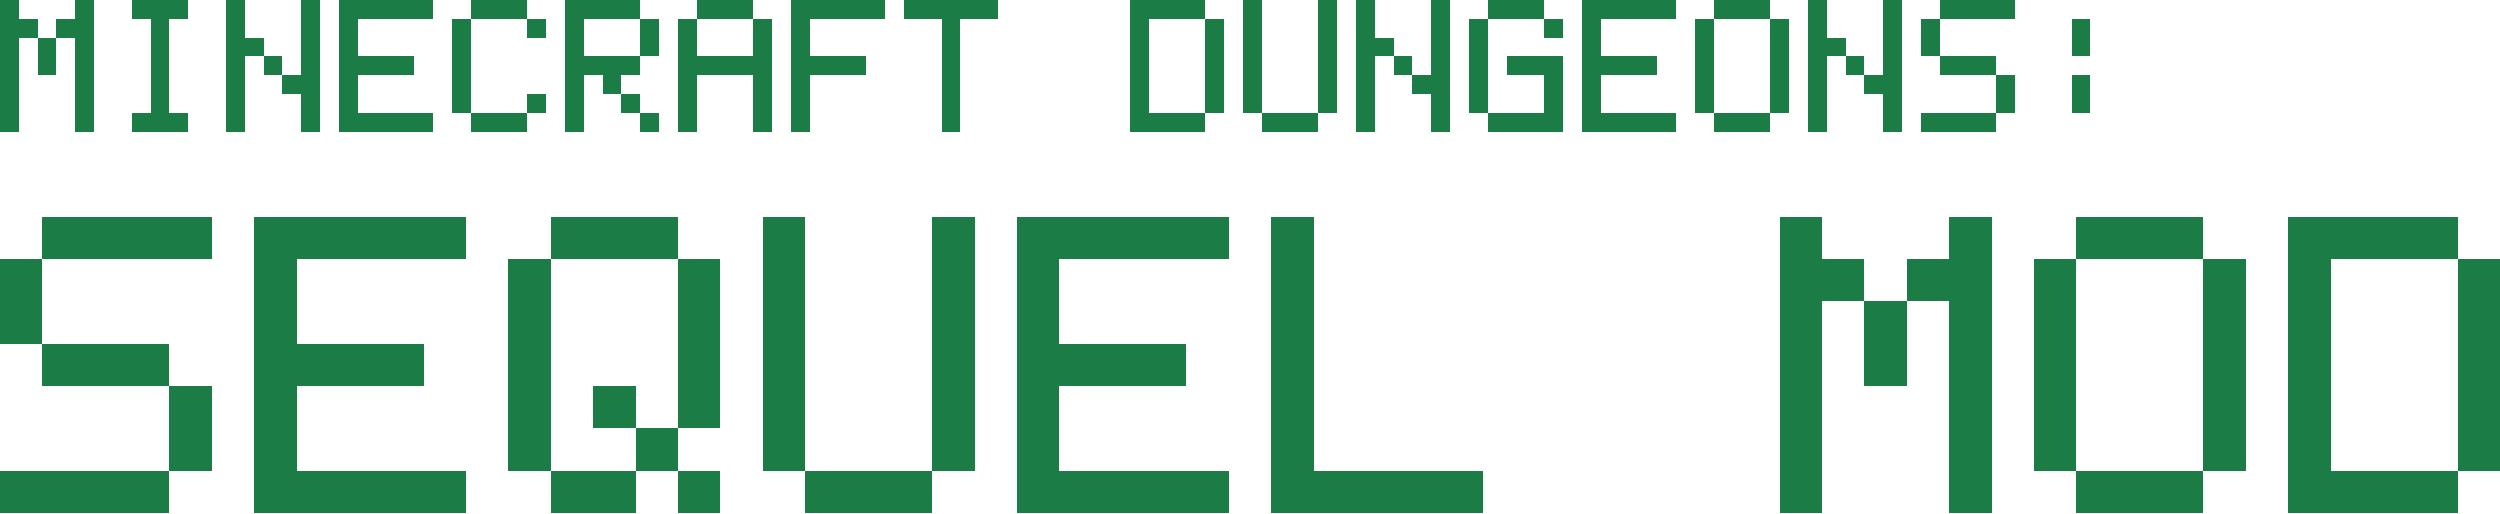
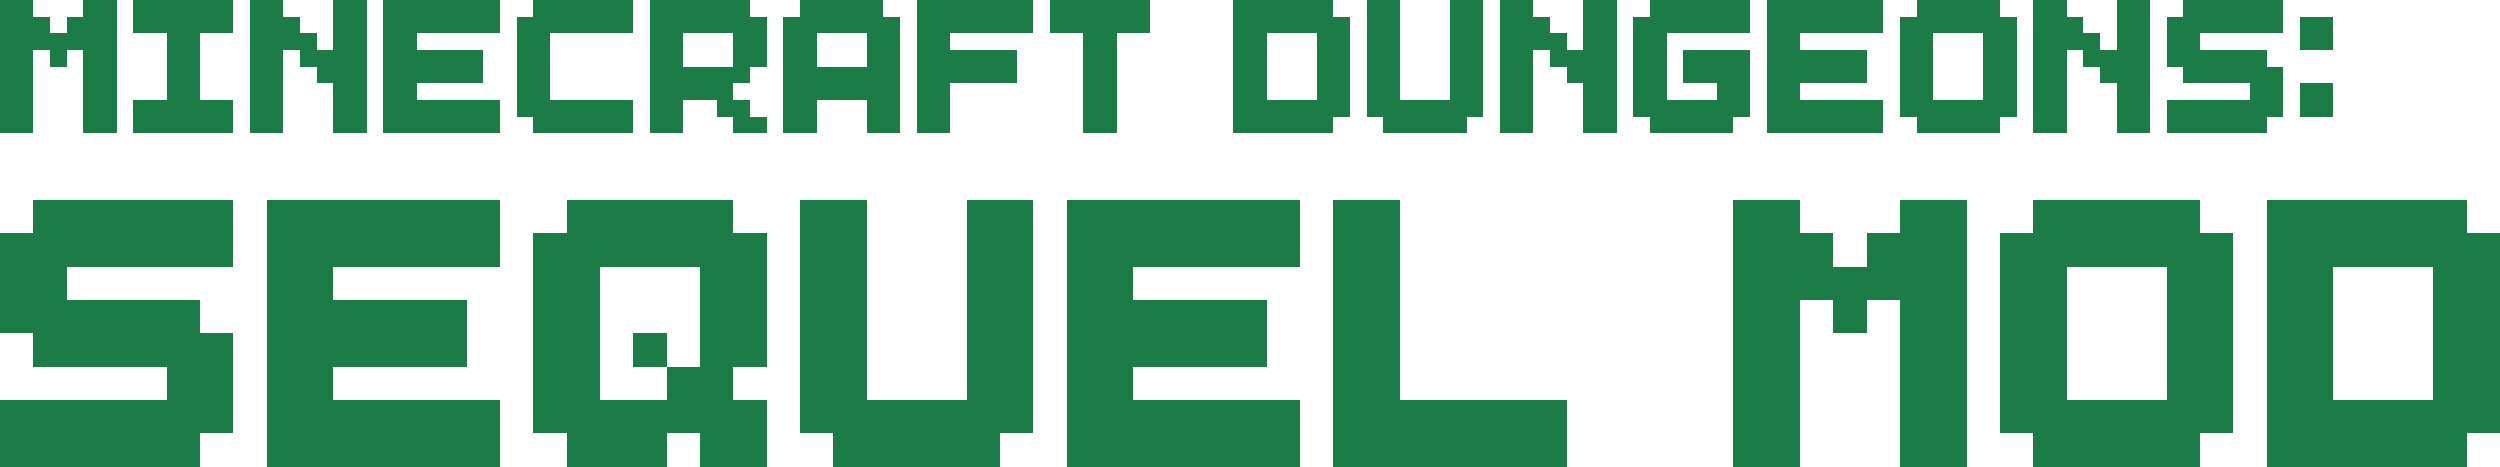
- <svg xmlns="http://www.w3.org/2000/svg" width="531" height="109" viewBox="0 0 531 109" shape-rendering="crispEdges" role="img" aria-label="Minecraft Dungeons: Sequel Mod">
+ <svg xmlns="http://www.w3.org/2000/svg" width="600" height="112" viewBox="0 0 600 112" shape-rendering="crispEdges" role="img" aria-label="Minecraft Dungeons: Sequel Mod">
  <style>.t{fill:#1c7c45}@media (prefers-color-scheme:dark){.t{fill:#4cc17f}}</style>
-   <rect class="t" x="0" y="0" width="4" height="4" />
-   <rect class="t" x="16" y="0" width="4" height="4" />
-   <rect class="t" x="0" y="4" width="8" height="4" />
-   <rect class="t" x="12" y="4" width="8" height="4" />
-   <rect class="t" x="0" y="8" width="4" height="4" />
-   <rect class="t" x="8" y="8" width="4" height="4" />
-   <rect class="t" x="16" y="8" width="4" height="4" />
-   <rect class="t" x="0" y="12" width="4" height="4" />
-   <rect class="t" x="8" y="12" width="4" height="4" />
-   <rect class="t" x="16" y="12" width="4" height="4" />
-   <rect class="t" x="0" y="16" width="4" height="4" />
-   <rect class="t" x="16" y="16" width="4" height="4" />
-   <rect class="t" x="0" y="20" width="4" height="4" />
-   <rect class="t" x="16" y="20" width="4" height="4" />
-   <rect class="t" x="0" y="24" width="4" height="4" />
-   <rect class="t" x="16" y="24" width="4" height="4" />
-   <rect class="t" x="28" y="0" width="12" height="4" />
-   <rect class="t" x="32" y="4" width="4" height="4" />
-   <rect class="t" x="32" y="8" width="4" height="4" />
-   <rect class="t" x="32" y="12" width="4" height="4" />
-   <rect class="t" x="32" y="16" width="4" height="4" />
-   <rect class="t" x="32" y="20" width="4" height="4" />
-   <rect class="t" x="28" y="24" width="12" height="4" />
-   <rect class="t" x="48" y="0" width="4" height="4" />
-   <rect class="t" x="64" y="0" width="4" height="4" />
-   <rect class="t" x="48" y="4" width="4" height="4" />
-   <rect class="t" x="64" y="4" width="4" height="4" />
-   <rect class="t" x="48" y="8" width="8" height="4" />
-   <rect class="t" x="64" y="8" width="4" height="4" />
-   <rect class="t" x="48" y="12" width="4" height="4" />
-   <rect class="t" x="56" y="12" width="4" height="4" />
-   <rect class="t" x="64" y="12" width="4" height="4" />
-   <rect class="t" x="48" y="16" width="4" height="4" />
+   <rect class="t" x="0" y="0" width="8" height="4" />
+   <rect class="t" x="20" y="0" width="8" height="4" />
+   <rect class="t" x="0" y="4" width="12" height="4" />
+   <rect class="t" x="16" y="4" width="12" height="4" />
+   <rect class="t" x="0" y="8" width="28" height="4" />
+   <rect class="t" x="0" y="12" width="8" height="4" />
+   <rect class="t" x="12" y="12" width="4" height="4" />
+   <rect class="t" x="20" y="12" width="8" height="4" />
+   <rect class="t" x="0" y="16" width="8" height="4" />
+   <rect class="t" x="20" y="16" width="8" height="4" />
+   <rect class="t" x="0" y="20" width="8" height="4" />
+   <rect class="t" x="20" y="20" width="8" height="4" />
+   <rect class="t" x="0" y="24" width="8" height="4" />
+   <rect class="t" x="20" y="24" width="8" height="4" />
+   <rect class="t" x="0" y="28" width="8" height="4" />
+   <rect class="t" x="20" y="28" width="8" height="4" />
+   <rect class="t" x="32" y="0" width="24" height="4" />
+   <rect class="t" x="32" y="4" width="24" height="4" />
+   <rect class="t" x="40" y="8" width="8" height="4" />
+   <rect class="t" x="40" y="12" width="8" height="4" />
+   <rect class="t" x="40" y="16" width="8" height="4" />
+   <rect class="t" x="40" y="20" width="8" height="4" />
+   <rect class="t" x="32" y="24" width="24" height="4" />
+   <rect class="t" x="32" y="28" width="24" height="4" />
+   <rect class="t" x="60" y="0" width="8" height="4" />
+   <rect class="t" x="80" y="0" width="8" height="4" />
+   <rect class="t" x="60" y="4" width="12" height="4" />
+   <rect class="t" x="80" y="4" width="8" height="4" />
+   <rect class="t" x="60" y="8" width="16" height="4" />
+   <rect class="t" x="80" y="8" width="8" height="4" />
+   <rect class="t" x="60" y="12" width="8" height="4" />
+   <rect class="t" x="72" y="12" width="16" height="4" />
  <rect class="t" x="60" y="16" width="8" height="4" />
-   <rect class="t" x="48" y="20" width="4" height="4" />
-   <rect class="t" x="64" y="20" width="4" height="4" />
-   <rect class="t" x="48" y="24" width="4" height="4" />
-   <rect class="t" x="64" y="24" width="4" height="4" />
-   <rect class="t" x="72" y="0" width="20" height="4" />
-   <rect class="t" x="72" y="4" width="4" height="4" />
-   <rect class="t" x="72" y="8" width="4" height="4" />
-   <rect class="t" x="72" y="12" width="16" height="4" />
-   <rect class="t" x="72" y="16" width="4" height="4" />
-   <rect class="t" x="72" y="20" width="4" height="4" />
-   <rect class="t" x="72" y="24" width="20" height="4" />
-   <rect class="t" x="100" y="0" width="12" height="4" />
-   <rect class="t" x="96" y="4" width="4" height="4" />
-   <rect class="t" x="112" y="4" width="4" height="4" />
-   <rect class="t" x="96" y="8" width="4" height="4" />
-   <rect class="t" x="96" y="12" width="4" height="4" />
-   <rect class="t" x="96" y="16" width="4" height="4" />
-   <rect class="t" x="96" y="20" width="4" height="4" />
-   <rect class="t" x="112" y="20" width="4" height="4" />
-   <rect class="t" x="100" y="24" width="12" height="4" />
-   <rect class="t" x="120" y="0" width="16" height="4" />
-   <rect class="t" x="120" y="4" width="4" height="4" />
-   <rect class="t" x="136" y="4" width="4" height="4" />
-   <rect class="t" x="120" y="8" width="4" height="4" />
-   <rect class="t" x="136" y="8" width="4" height="4" />
-   <rect class="t" x="120" y="12" width="16" height="4" />
-   <rect class="t" x="120" y="16" width="4" height="4" />
-   <rect class="t" x="128" y="16" width="4" height="4" />
-   <rect class="t" x="120" y="20" width="4" height="4" />
-   <rect class="t" x="132" y="20" width="4" height="4" />
-   <rect class="t" x="120" y="24" width="4" height="4" />
-   <rect class="t" x="136" y="24" width="4" height="4" />
-   <rect class="t" x="148" y="0" width="12" height="4" />
-   <rect class="t" x="144" y="4" width="4" height="4" />
-   <rect class="t" x="160" y="4" width="4" height="4" />
-   <rect class="t" x="144" y="8" width="4" height="4" />
-   <rect class="t" x="160" y="8" width="4" height="4" />
-   <rect class="t" x="144" y="12" width="20" height="4" />
-   <rect class="t" x="144" y="16" width="4" height="4" />
-   <rect class="t" x="160" y="16" width="4" height="4" />
-   <rect class="t" x="144" y="20" width="4" height="4" />
-   <rect class="t" x="160" y="20" width="4" height="4" />
-   <rect class="t" x="144" y="24" width="4" height="4" />
-   <rect class="t" x="160" y="24" width="4" height="4" />
-   <rect class="t" x="168" y="0" width="20" height="4" />
-   <rect class="t" x="168" y="4" width="4" height="4" />
-   <rect class="t" x="168" y="8" width="4" height="4" />
-   <rect class="t" x="168" y="12" width="16" height="4" />
-   <rect class="t" x="168" y="16" width="4" height="4" />
-   <rect class="t" x="168" y="20" width="4" height="4" />
-   <rect class="t" x="168" y="24" width="4" height="4" />
+   <rect class="t" x="76" y="16" width="12" height="4" />
+   <rect class="t" x="60" y="20" width="8" height="4" />
+   <rect class="t" x="80" y="20" width="8" height="4" />
+   <rect class="t" x="60" y="24" width="8" height="4" />
+   <rect class="t" x="80" y="24" width="8" height="4" />
+   <rect class="t" x="60" y="28" width="8" height="4" />
+   <rect class="t" x="80" y="28" width="8" height="4" />
+   <rect class="t" x="92" y="0" width="28" height="4" />
+   <rect class="t" x="92" y="4" width="28" height="4" />
+   <rect class="t" x="92" y="8" width="8" height="4" />
+   <rect class="t" x="92" y="12" width="24" height="4" />
+   <rect class="t" x="92" y="16" width="24" height="4" />
+   <rect class="t" x="92" y="20" width="8" height="4" />
+   <rect class="t" x="92" y="24" width="28" height="4" />
+   <rect class="t" x="92" y="28" width="28" height="4" />
+   <rect class="t" x="128" y="0" width="24" height="4" />
+   <rect class="t" x="124" y="4" width="28" height="4" />
+   <rect class="t" x="124" y="8" width="8" height="4" />
+   <rect class="t" x="124" y="12" width="8" height="4" />
+   <rect class="t" x="124" y="16" width="8" height="4" />
+   <rect class="t" x="124" y="20" width="8" height="4" />
+   <rect class="t" x="124" y="24" width="28" height="4" />
+   <rect class="t" x="128" y="28" width="24" height="4" />
+   <rect class="t" x="156" y="0" width="24" height="4" />
+   <rect class="t" x="156" y="4" width="28" height="4" />
+   <rect class="t" x="156" y="8" width="8" height="4" />
+   <rect class="t" x="176" y="8" width="8" height="4" />
+   <rect class="t" x="156" y="12" width="8" height="4" />
+   <rect class="t" x="176" y="12" width="8" height="4" />
+   <rect class="t" x="156" y="16" width="24" height="4" />
+   <rect class="t" x="156" y="20" width="20" height="4" />
+   <rect class="t" x="156" y="24" width="8" height="4" />
+   <rect class="t" x="172" y="24" width="8" height="4" />
+   <rect class="t" x="156" y="28" width="8" height="4" />
+   <rect class="t" x="176" y="28" width="8" height="4" />
  <rect class="t" x="192" y="0" width="20" height="4" />
-   <rect class="t" x="200" y="4" width="4" height="4" />
-   <rect class="t" x="200" y="8" width="4" height="4" />
-   <rect class="t" x="200" y="12" width="4" height="4" />
-   <rect class="t" x="200" y="16" width="4" height="4" />
-   <rect class="t" x="200" y="20" width="4" height="4" />
-   <rect class="t" x="200" y="24" width="4" height="4" />
-   <rect class="t" x="240" y="0" width="16" height="4" />
-   <rect class="t" x="240" y="4" width="4" height="4" />
-   <rect class="t" x="256" y="4" width="4" height="4" />
-   <rect class="t" x="240" y="8" width="4" height="4" />
-   <rect class="t" x="256" y="8" width="4" height="4" />
-   <rect class="t" x="240" y="12" width="4" height="4" />
-   <rect class="t" x="256" y="12" width="4" height="4" />
-   <rect class="t" x="240" y="16" width="4" height="4" />
-   <rect class="t" x="256" y="16" width="4" height="4" />
-   <rect class="t" x="240" y="20" width="4" height="4" />
-   <rect class="t" x="256" y="20" width="4" height="4" />
-   <rect class="t" x="240" y="24" width="16" height="4" />
-   <rect class="t" x="264" y="0" width="4" height="4" />
-   <rect class="t" x="280" y="0" width="4" height="4" />
-   <rect class="t" x="264" y="4" width="4" height="4" />
-   <rect class="t" x="280" y="4" width="4" height="4" />
-   <rect class="t" x="264" y="8" width="4" height="4" />
-   <rect class="t" x="280" y="8" width="4" height="4" />
-   <rect class="t" x="264" y="12" width="4" height="4" />
-   <rect class="t" x="280" y="12" width="4" height="4" />
-   <rect class="t" x="264" y="16" width="4" height="4" />
-   <rect class="t" x="280" y="16" width="4" height="4" />
-   <rect class="t" x="264" y="20" width="4" height="4" />
-   <rect class="t" x="280" y="20" width="4" height="4" />
-   <rect class="t" x="268" y="24" width="12" height="4" />
-   <rect class="t" x="288" y="0" width="4" height="4" />
-   <rect class="t" x="304" y="0" width="4" height="4" />
-   <rect class="t" x="288" y="4" width="4" height="4" />
-   <rect class="t" x="304" y="4" width="4" height="4" />
-   <rect class="t" x="288" y="8" width="8" height="4" />
-   <rect class="t" x="304" y="8" width="4" height="4" />
-   <rect class="t" x="288" y="12" width="4" height="4" />
-   <rect class="t" x="296" y="12" width="4" height="4" />
-   <rect class="t" x="304" y="12" width="4" height="4" />
-   <rect class="t" x="288" y="16" width="4" height="4" />
-   <rect class="t" x="300" y="16" width="8" height="4" />
-   <rect class="t" x="288" y="20" width="4" height="4" />
-   <rect class="t" x="304" y="20" width="4" height="4" />
-   <rect class="t" x="288" y="24" width="4" height="4" />
-   <rect class="t" x="304" y="24" width="4" height="4" />
-   <rect class="t" x="316" y="0" width="12" height="4" />
-   <rect class="t" x="312" y="4" width="4" height="4" />
-   <rect class="t" x="328" y="4" width="4" height="4" />
-   <rect class="t" x="312" y="8" width="4" height="4" />
-   <rect class="t" x="312" y="12" width="4" height="4" />
-   <rect class="t" x="320" y="12" width="12" height="4" />
-   <rect class="t" x="312" y="16" width="4" height="4" />
-   <rect class="t" x="328" y="16" width="4" height="4" />
-   <rect class="t" x="312" y="20" width="4" height="4" />
-   <rect class="t" x="328" y="20" width="4" height="4" />
-   <rect class="t" x="316" y="24" width="16" height="4" />
-   <rect class="t" x="336" y="0" width="20" height="4" />
-   <rect class="t" x="336" y="4" width="4" height="4" />
-   <rect class="t" x="336" y="8" width="4" height="4" />
-   <rect class="t" x="336" y="12" width="16" height="4" />
-   <rect class="t" x="336" y="16" width="4" height="4" />
-   <rect class="t" x="336" y="20" width="4" height="4" />
-   <rect class="t" x="336" y="24" width="20" height="4" />
-   <rect class="t" x="364" y="0" width="12" height="4" />
-   <rect class="t" x="360" y="4" width="4" height="4" />
-   <rect class="t" x="376" y="4" width="4" height="4" />
-   <rect class="t" x="360" y="8" width="4" height="4" />
-   <rect class="t" x="376" y="8" width="4" height="4" />
-   <rect class="t" x="360" y="12" width="4" height="4" />
-   <rect class="t" x="376" y="12" width="4" height="4" />
-   <rect class="t" x="360" y="16" width="4" height="4" />
-   <rect class="t" x="376" y="16" width="4" height="4" />
-   <rect class="t" x="360" y="20" width="4" height="4" />
-   <rect class="t" x="376" y="20" width="4" height="4" />
-   <rect class="t" x="364" y="24" width="12" height="4" />
-   <rect class="t" x="384" y="0" width="4" height="4" />
-   <rect class="t" x="400" y="0" width="4" height="4" />
-   <rect class="t" x="384" y="4" width="4" height="4" />
-   <rect class="t" x="400" y="4" width="4" height="4" />
-   <rect class="t" x="384" y="8" width="8" height="4" />
-   <rect class="t" x="400" y="8" width="4" height="4" />
-   <rect class="t" x="384" y="12" width="4" height="4" />
-   <rect class="t" x="392" y="12" width="4" height="4" />
-   <rect class="t" x="400" y="12" width="4" height="4" />
-   <rect class="t" x="384" y="16" width="4" height="4" />
-   <rect class="t" x="396" y="16" width="8" height="4" />
-   <rect class="t" x="384" y="20" width="4" height="4" />
-   <rect class="t" x="400" y="20" width="4" height="4" />
-   <rect class="t" x="384" y="24" width="4" height="4" />
-   <rect class="t" x="400" y="24" width="4" height="4" />
-   <rect class="t" x="412" y="0" width="16" height="4" />
-   <rect class="t" x="408" y="4" width="4" height="4" />
-   <rect class="t" x="408" y="8" width="4" height="4" />
-   <rect class="t" x="412" y="12" width="12" height="4" />
-   <rect class="t" x="424" y="16" width="4" height="4" />
-   <rect class="t" x="424" y="20" width="4" height="4" />
-   <rect class="t" x="408" y="24" width="16" height="4" />
-   <rect class="t" x="440" y="4" width="4" height="4" />
-   <rect class="t" x="440" y="8" width="4" height="4" />
-   <rect class="t" x="440" y="16" width="4" height="4" />
-   <rect class="t" x="440" y="20" width="4" height="4" />
-   <rect class="t" x="9" y="46" width="36" height="9" />
-   <rect class="t" x="0" y="55" width="9" height="9" />
-   <rect class="t" x="0" y="64" width="9" height="9" />
-   <rect class="t" x="9" y="73" width="27" height="9" />
-   <rect class="t" x="36" y="82" width="9" height="9" />
-   <rect class="t" x="36" y="91" width="9" height="9" />
-   <rect class="t" x="0" y="100" width="36" height="9" />
-   <rect class="t" x="54" y="46" width="45" height="9" />
-   <rect class="t" x="54" y="55" width="9" height="9" />
-   <rect class="t" x="54" y="64" width="9" height="9" />
-   <rect class="t" x="54" y="73" width="36" height="9" />
-   <rect class="t" x="54" y="82" width="9" height="9" />
-   <rect class="t" x="54" y="91" width="9" height="9" />
-   <rect class="t" x="54" y="100" width="45" height="9" />
-   <rect class="t" x="117" y="46" width="27" height="9" />
-   <rect class="t" x="108" y="55" width="9" height="9" />
-   <rect class="t" x="144" y="55" width="9" height="9" />
-   <rect class="t" x="108" y="64" width="9" height="9" />
-   <rect class="t" x="144" y="64" width="9" height="9" />
-   <rect class="t" x="108" y="73" width="9" height="9" />
-   <rect class="t" x="144" y="73" width="9" height="9" />
-   <rect class="t" x="108" y="82" width="9" height="9" />
-   <rect class="t" x="126" y="82" width="9" height="9" />
-   <rect class="t" x="144" y="82" width="9" height="9" />
-   <rect class="t" x="108" y="91" width="9" height="9" />
-   <rect class="t" x="135" y="91" width="9" height="9" />
-   <rect class="t" x="117" y="100" width="18" height="9" />
-   <rect class="t" x="144" y="100" width="9" height="9" />
-   <rect class="t" x="162" y="46" width="9" height="9" />
-   <rect class="t" x="198" y="46" width="9" height="9" />
-   <rect class="t" x="162" y="55" width="9" height="9" />
-   <rect class="t" x="198" y="55" width="9" height="9" />
-   <rect class="t" x="162" y="64" width="9" height="9" />
-   <rect class="t" x="198" y="64" width="9" height="9" />
-   <rect class="t" x="162" y="73" width="9" height="9" />
-   <rect class="t" x="198" y="73" width="9" height="9" />
-   <rect class="t" x="162" y="82" width="9" height="9" />
-   <rect class="t" x="198" y="82" width="9" height="9" />
-   <rect class="t" x="162" y="91" width="9" height="9" />
-   <rect class="t" x="198" y="91" width="9" height="9" />
-   <rect class="t" x="171" y="100" width="27" height="9" />
-   <rect class="t" x="216" y="46" width="45" height="9" />
-   <rect class="t" x="216" y="55" width="9" height="9" />
-   <rect class="t" x="216" y="64" width="9" height="9" />
-   <rect class="t" x="216" y="73" width="36" height="9" />
-   <rect class="t" x="216" y="82" width="9" height="9" />
-   <rect class="t" x="216" y="91" width="9" height="9" />
-   <rect class="t" x="216" y="100" width="45" height="9" />
-   <rect class="t" x="270" y="46" width="9" height="9" />
-   <rect class="t" x="270" y="55" width="9" height="9" />
-   <rect class="t" x="270" y="64" width="9" height="9" />
-   <rect class="t" x="270" y="73" width="9" height="9" />
-   <rect class="t" x="270" y="82" width="9" height="9" />
-   <rect class="t" x="270" y="91" width="9" height="9" />
-   <rect class="t" x="270" y="100" width="45" height="9" />
-   <rect class="t" x="378" y="46" width="9" height="9" />
-   <rect class="t" x="414" y="46" width="9" height="9" />
-   <rect class="t" x="378" y="55" width="18" height="9" />
-   <rect class="t" x="405" y="55" width="18" height="9" />
-   <rect class="t" x="378" y="64" width="9" height="9" />
-   <rect class="t" x="396" y="64" width="9" height="9" />
-   <rect class="t" x="414" y="64" width="9" height="9" />
-   <rect class="t" x="378" y="73" width="9" height="9" />
-   <rect class="t" x="396" y="73" width="9" height="9" />
-   <rect class="t" x="414" y="73" width="9" height="9" />
-   <rect class="t" x="378" y="82" width="9" height="9" />
-   <rect class="t" x="414" y="82" width="9" height="9" />
-   <rect class="t" x="378" y="91" width="9" height="9" />
-   <rect class="t" x="414" y="91" width="9" height="9" />
-   <rect class="t" x="378" y="100" width="9" height="9" />
-   <rect class="t" x="414" y="100" width="9" height="9" />
-   <rect class="t" x="441" y="46" width="27" height="9" />
-   <rect class="t" x="432" y="55" width="9" height="9" />
-   <rect class="t" x="468" y="55" width="9" height="9" />
-   <rect class="t" x="432" y="64" width="9" height="9" />
-   <rect class="t" x="468" y="64" width="9" height="9" />
-   <rect class="t" x="432" y="73" width="9" height="9" />
-   <rect class="t" x="468" y="73" width="9" height="9" />
-   <rect class="t" x="432" y="82" width="9" height="9" />
-   <rect class="t" x="468" y="82" width="9" height="9" />
-   <rect class="t" x="432" y="91" width="9" height="9" />
-   <rect class="t" x="468" y="91" width="9" height="9" />
-   <rect class="t" x="441" y="100" width="27" height="9" />
-   <rect class="t" x="486" y="46" width="36" height="9" />
-   <rect class="t" x="486" y="55" width="9" height="9" />
-   <rect class="t" x="522" y="55" width="9" height="9" />
-   <rect class="t" x="486" y="64" width="9" height="9" />
-   <rect class="t" x="522" y="64" width="9" height="9" />
-   <rect class="t" x="486" y="73" width="9" height="9" />
-   <rect class="t" x="522" y="73" width="9" height="9" />
-   <rect class="t" x="486" y="82" width="9" height="9" />
-   <rect class="t" x="522" y="82" width="9" height="9" />
-   <rect class="t" x="486" y="91" width="9" height="9" />
-   <rect class="t" x="522" y="91" width="9" height="9" />
-   <rect class="t" x="486" y="100" width="36" height="9" />
+   <rect class="t" x="188" y="4" width="28" height="4" />
+   <rect class="t" x="188" y="8" width="8" height="4" />
+   <rect class="t" x="208" y="8" width="8" height="4" />
+   <rect class="t" x="188" y="12" width="8" height="4" />
+   <rect class="t" x="208" y="12" width="8" height="4" />
+   <rect class="t" x="188" y="16" width="28" height="4" />
+   <rect class="t" x="188" y="20" width="28" height="4" />
+   <rect class="t" x="188" y="24" width="8" height="4" />
+   <rect class="t" x="208" y="24" width="8" height="4" />
+   <rect class="t" x="188" y="28" width="8" height="4" />
+   <rect class="t" x="208" y="28" width="8" height="4" />
+   <rect class="t" x="220" y="0" width="28" height="4" />
+   <rect class="t" x="220" y="4" width="28" height="4" />
+   <rect class="t" x="220" y="8" width="8" height="4" />
+   <rect class="t" x="220" y="12" width="24" height="4" />
+   <rect class="t" x="220" y="16" width="24" height="4" />
+   <rect class="t" x="220" y="20" width="8" height="4" />
+   <rect class="t" x="220" y="24" width="8" height="4" />
+   <rect class="t" x="220" y="28" width="8" height="4" />
+   <rect class="t" x="252" y="0" width="24" height="4" />
+   <rect class="t" x="252" y="4" width="24" height="4" />
+   <rect class="t" x="260" y="8" width="8" height="4" />
+   <rect class="t" x="260" y="12" width="8" height="4" />
+   <rect class="t" x="260" y="16" width="8" height="4" />
+   <rect class="t" x="260" y="20" width="8" height="4" />
+   <rect class="t" x="260" y="24" width="8" height="4" />
+   <rect class="t" x="260" y="28" width="8" height="4" />
+   <rect class="t" x="296" y="0" width="24" height="4" />
+   <rect class="t" x="296" y="4" width="28" height="4" />
+   <rect class="t" x="296" y="8" width="8" height="4" />
+   <rect class="t" x="316" y="8" width="8" height="4" />
+   <rect class="t" x="296" y="12" width="8" height="4" />
+   <rect class="t" x="316" y="12" width="8" height="4" />
+   <rect class="t" x="296" y="16" width="8" height="4" />
+   <rect class="t" x="316" y="16" width="8" height="4" />
+   <rect class="t" x="296" y="20" width="8" height="4" />
+   <rect class="t" x="316" y="20" width="8" height="4" />
+   <rect class="t" x="296" y="24" width="28" height="4" />
+   <rect class="t" x="296" y="28" width="24" height="4" />
+   <rect class="t" x="328" y="0" width="8" height="4" />
+   <rect class="t" x="348" y="0" width="8" height="4" />
+   <rect class="t" x="328" y="4" width="8" height="4" />
+   <rect class="t" x="348" y="4" width="8" height="4" />
+   <rect class="t" x="328" y="8" width="8" height="4" />
+   <rect class="t" x="348" y="8" width="8" height="4" />
+   <rect class="t" x="328" y="12" width="8" height="4" />
+   <rect class="t" x="348" y="12" width="8" height="4" />
+   <rect class="t" x="328" y="16" width="8" height="4" />
+   <rect class="t" x="348" y="16" width="8" height="4" />
+   <rect class="t" x="328" y="20" width="8" height="4" />
+   <rect class="t" x="348" y="20" width="8" height="4" />
+   <rect class="t" x="328" y="24" width="28" height="4" />
+   <rect class="t" x="332" y="28" width="20" height="4" />
+   <rect class="t" x="360" y="0" width="8" height="4" />
+   <rect class="t" x="380" y="0" width="8" height="4" />
+   <rect class="t" x="360" y="4" width="12" height="4" />
+   <rect class="t" x="380" y="4" width="8" height="4" />
+   <rect class="t" x="360" y="8" width="16" height="4" />
+   <rect class="t" x="380" y="8" width="8" height="4" />
+   <rect class="t" x="360" y="12" width="8" height="4" />
+   <rect class="t" x="372" y="12" width="16" height="4" />
+   <rect class="t" x="360" y="16" width="8" height="4" />
+   <rect class="t" x="376" y="16" width="12" height="4" />
+   <rect class="t" x="360" y="20" width="8" height="4" />
+   <rect class="t" x="380" y="20" width="8" height="4" />
+   <rect class="t" x="360" y="24" width="8" height="4" />
+   <rect class="t" x="380" y="24" width="8" height="4" />
+   <rect class="t" x="360" y="28" width="8" height="4" />
+   <rect class="t" x="380" y="28" width="8" height="4" />
+   <rect class="t" x="396" y="0" width="24" height="4" />
+   <rect class="t" x="392" y="4" width="28" height="4" />
+   <rect class="t" x="392" y="8" width="8" height="4" />
+   <rect class="t" x="392" y="12" width="8" height="4" />
+   <rect class="t" x="404" y="12" width="16" height="4" />
+   <rect class="t" x="392" y="16" width="8" height="4" />
+   <rect class="t" x="404" y="16" width="16" height="4" />
+   <rect class="t" x="392" y="20" width="8" height="4" />
+   <rect class="t" x="412" y="20" width="8" height="4" />
+   <rect class="t" x="392" y="24" width="28" height="4" />
+   <rect class="t" x="396" y="28" width="20" height="4" />
+   <rect class="t" x="424" y="0" width="28" height="4" />
+   <rect class="t" x="424" y="4" width="28" height="4" />
+   <rect class="t" x="424" y="8" width="8" height="4" />
+   <rect class="t" x="424" y="12" width="24" height="4" />
+   <rect class="t" x="424" y="16" width="24" height="4" />
+   <rect class="t" x="424" y="20" width="8" height="4" />
+   <rect class="t" x="424" y="24" width="28" height="4" />
+   <rect class="t" x="424" y="28" width="28" height="4" />
+   <rect class="t" x="460" y="0" width="20" height="4" />
+   <rect class="t" x="456" y="4" width="28" height="4" />
+   <rect class="t" x="456" y="8" width="8" height="4" />
+   <rect class="t" x="476" y="8" width="8" height="4" />
+   <rect class="t" x="456" y="12" width="8" height="4" />
+   <rect class="t" x="476" y="12" width="8" height="4" />
+   <rect class="t" x="456" y="16" width="8" height="4" />
+   <rect class="t" x="476" y="16" width="8" height="4" />
+   <rect class="t" x="456" y="20" width="8" height="4" />
+   <rect class="t" x="476" y="20" width="8" height="4" />
+   <rect class="t" x="456" y="24" width="28" height="4" />
+   <rect class="t" x="460" y="28" width="20" height="4" />
+   <rect class="t" x="488" y="0" width="8" height="4" />
+   <rect class="t" x="508" y="0" width="8" height="4" />
+   <rect class="t" x="488" y="4" width="12" height="4" />
+   <rect class="t" x="508" y="4" width="8" height="4" />
+   <rect class="t" x="488" y="8" width="16" height="4" />
+   <rect class="t" x="508" y="8" width="8" height="4" />
+   <rect class="t" x="488" y="12" width="8" height="4" />
+   <rect class="t" x="500" y="12" width="16" height="4" />
+   <rect class="t" x="488" y="16" width="8" height="4" />
+   <rect class="t" x="504" y="16" width="12" height="4" />
+   <rect class="t" x="488" y="20" width="8" height="4" />
+   <rect class="t" x="508" y="20" width="8" height="4" />
+   <rect class="t" x="488" y="24" width="8" height="4" />
+   <rect class="t" x="508" y="24" width="8" height="4" />
+   <rect class="t" x="488" y="28" width="8" height="4" />
+   <rect class="t" x="508" y="28" width="8" height="4" />
+   <rect class="t" x="524" y="0" width="24" height="4" />
+   <rect class="t" x="520" y="4" width="28" height="4" />
+   <rect class="t" x="520" y="8" width="8" height="4" />
+   <rect class="t" x="520" y="12" width="24" height="4" />
+   <rect class="t" x="524" y="16" width="24" height="4" />
+   <rect class="t" x="540" y="20" width="8" height="4" />
+   <rect class="t" x="520" y="24" width="28" height="4" />
+   <rect class="t" x="520" y="28" width="24" height="4" />
+   <rect class="t" x="552" y="4" width="8" height="4" />
+   <rect class="t" x="552" y="8" width="8" height="4" />
+   <rect class="t" x="552" y="20" width="8" height="4" />
+   <rect class="t" x="552" y="24" width="8" height="4" />
+   <rect class="t" x="8" y="48" width="48" height="8" />
+   <rect class="t" x="0" y="56" width="56" height="8" />
+   <rect class="t" x="0" y="64" width="16" height="8" />
+   <rect class="t" x="0" y="72" width="48" height="8" />
+   <rect class="t" x="8" y="80" width="48" height="8" />
+   <rect class="t" x="40" y="88" width="16" height="8" />
+   <rect class="t" x="0" y="96" width="56" height="8" />
+   <rect class="t" x="0" y="104" width="48" height="8" />
+   <rect class="t" x="64" y="48" width="56" height="8" />
+   <rect class="t" x="64" y="56" width="56" height="8" />
+   <rect class="t" x="64" y="64" width="16" height="8" />
+   <rect class="t" x="64" y="72" width="48" height="8" />
+   <rect class="t" x="64" y="80" width="48" height="8" />
+   <rect class="t" x="64" y="88" width="16" height="8" />
+   <rect class="t" x="64" y="96" width="56" height="8" />
+   <rect class="t" x="64" y="104" width="56" height="8" />
+   <rect class="t" x="136" y="48" width="40" height="8" />
+   <rect class="t" x="128" y="56" width="56" height="8" />
+   <rect class="t" x="128" y="64" width="16" height="8" />
+   <rect class="t" x="168" y="64" width="16" height="8" />
+   <rect class="t" x="128" y="72" width="16" height="8" />
+   <rect class="t" x="168" y="72" width="16" height="8" />
+   <rect class="t" x="128" y="80" width="16" height="8" />
+   <rect class="t" x="152" y="80" width="8" height="8" />
+   <rect class="t" x="168" y="80" width="16" height="8" />
+   <rect class="t" x="128" y="88" width="16" height="8" />
+   <rect class="t" x="160" y="88" width="16" height="8" />
+   <rect class="t" x="128" y="96" width="56" height="8" />
+   <rect class="t" x="136" y="104" width="24" height="8" />
+   <rect class="t" x="168" y="104" width="16" height="8" />
+   <rect class="t" x="192" y="48" width="16" height="8" />
+   <rect class="t" x="232" y="48" width="16" height="8" />
+   <rect class="t" x="192" y="56" width="16" height="8" />
+   <rect class="t" x="232" y="56" width="16" height="8" />
+   <rect class="t" x="192" y="64" width="16" height="8" />
+   <rect class="t" x="232" y="64" width="16" height="8" />
+   <rect class="t" x="192" y="72" width="16" height="8" />
+   <rect class="t" x="232" y="72" width="16" height="8" />
+   <rect class="t" x="192" y="80" width="16" height="8" />
+   <rect class="t" x="232" y="80" width="16" height="8" />
+   <rect class="t" x="192" y="88" width="16" height="8" />
+   <rect class="t" x="232" y="88" width="16" height="8" />
+   <rect class="t" x="192" y="96" width="56" height="8" />
+   <rect class="t" x="200" y="104" width="40" height="8" />
+   <rect class="t" x="256" y="48" width="56" height="8" />
+   <rect class="t" x="256" y="56" width="56" height="8" />
+   <rect class="t" x="256" y="64" width="16" height="8" />
+   <rect class="t" x="256" y="72" width="48" height="8" />
+   <rect class="t" x="256" y="80" width="48" height="8" />
+   <rect class="t" x="256" y="88" width="16" height="8" />
+   <rect class="t" x="256" y="96" width="56" height="8" />
+   <rect class="t" x="256" y="104" width="56" height="8" />
+   <rect class="t" x="320" y="48" width="16" height="8" />
+   <rect class="t" x="320" y="56" width="16" height="8" />
+   <rect class="t" x="320" y="64" width="16" height="8" />
+   <rect class="t" x="320" y="72" width="16" height="8" />
+   <rect class="t" x="320" y="80" width="16" height="8" />
+   <rect class="t" x="320" y="88" width="16" height="8" />
+   <rect class="t" x="320" y="96" width="56" height="8" />
+   <rect class="t" x="320" y="104" width="56" height="8" />
+   <rect class="t" x="416" y="48" width="16" height="8" />
+   <rect class="t" x="456" y="48" width="16" height="8" />
+   <rect class="t" x="416" y="56" width="24" height="8" />
+   <rect class="t" x="448" y="56" width="24" height="8" />
+   <rect class="t" x="416" y="64" width="56" height="8" />
+   <rect class="t" x="416" y="72" width="16" height="8" />
+   <rect class="t" x="440" y="72" width="8" height="8" />
+   <rect class="t" x="456" y="72" width="16" height="8" />
+   <rect class="t" x="416" y="80" width="16" height="8" />
+   <rect class="t" x="456" y="80" width="16" height="8" />
+   <rect class="t" x="416" y="88" width="16" height="8" />
+   <rect class="t" x="456" y="88" width="16" height="8" />
+   <rect class="t" x="416" y="96" width="16" height="8" />
+   <rect class="t" x="456" y="96" width="16" height="8" />
+   <rect class="t" x="416" y="104" width="16" height="8" />
+   <rect class="t" x="456" y="104" width="16" height="8" />
+   <rect class="t" x="488" y="48" width="40" height="8" />
+   <rect class="t" x="480" y="56" width="56" height="8" />
+   <rect class="t" x="480" y="64" width="16" height="8" />
+   <rect class="t" x="520" y="64" width="16" height="8" />
+   <rect class="t" x="480" y="72" width="16" height="8" />
+   <rect class="t" x="520" y="72" width="16" height="8" />
+   <rect class="t" x="480" y="80" width="16" height="8" />
+   <rect class="t" x="520" y="80" width="16" height="8" />
+   <rect class="t" x="480" y="88" width="16" height="8" />
+   <rect class="t" x="520" y="88" width="16" height="8" />
+   <rect class="t" x="480" y="96" width="56" height="8" />
+   <rect class="t" x="488" y="104" width="40" height="8" />
+   <rect class="t" x="544" y="48" width="48" height="8" />
+   <rect class="t" x="544" y="56" width="56" height="8" />
+   <rect class="t" x="544" y="64" width="16" height="8" />
+   <rect class="t" x="584" y="64" width="16" height="8" />
+   <rect class="t" x="544" y="72" width="16" height="8" />
+   <rect class="t" x="584" y="72" width="16" height="8" />
+   <rect class="t" x="544" y="80" width="16" height="8" />
+   <rect class="t" x="584" y="80" width="16" height="8" />
+   <rect class="t" x="544" y="88" width="16" height="8" />
+   <rect class="t" x="584" y="88" width="16" height="8" />
+   <rect class="t" x="544" y="96" width="56" height="8" />
+   <rect class="t" x="544" y="104" width="48" height="8" />
</svg>
